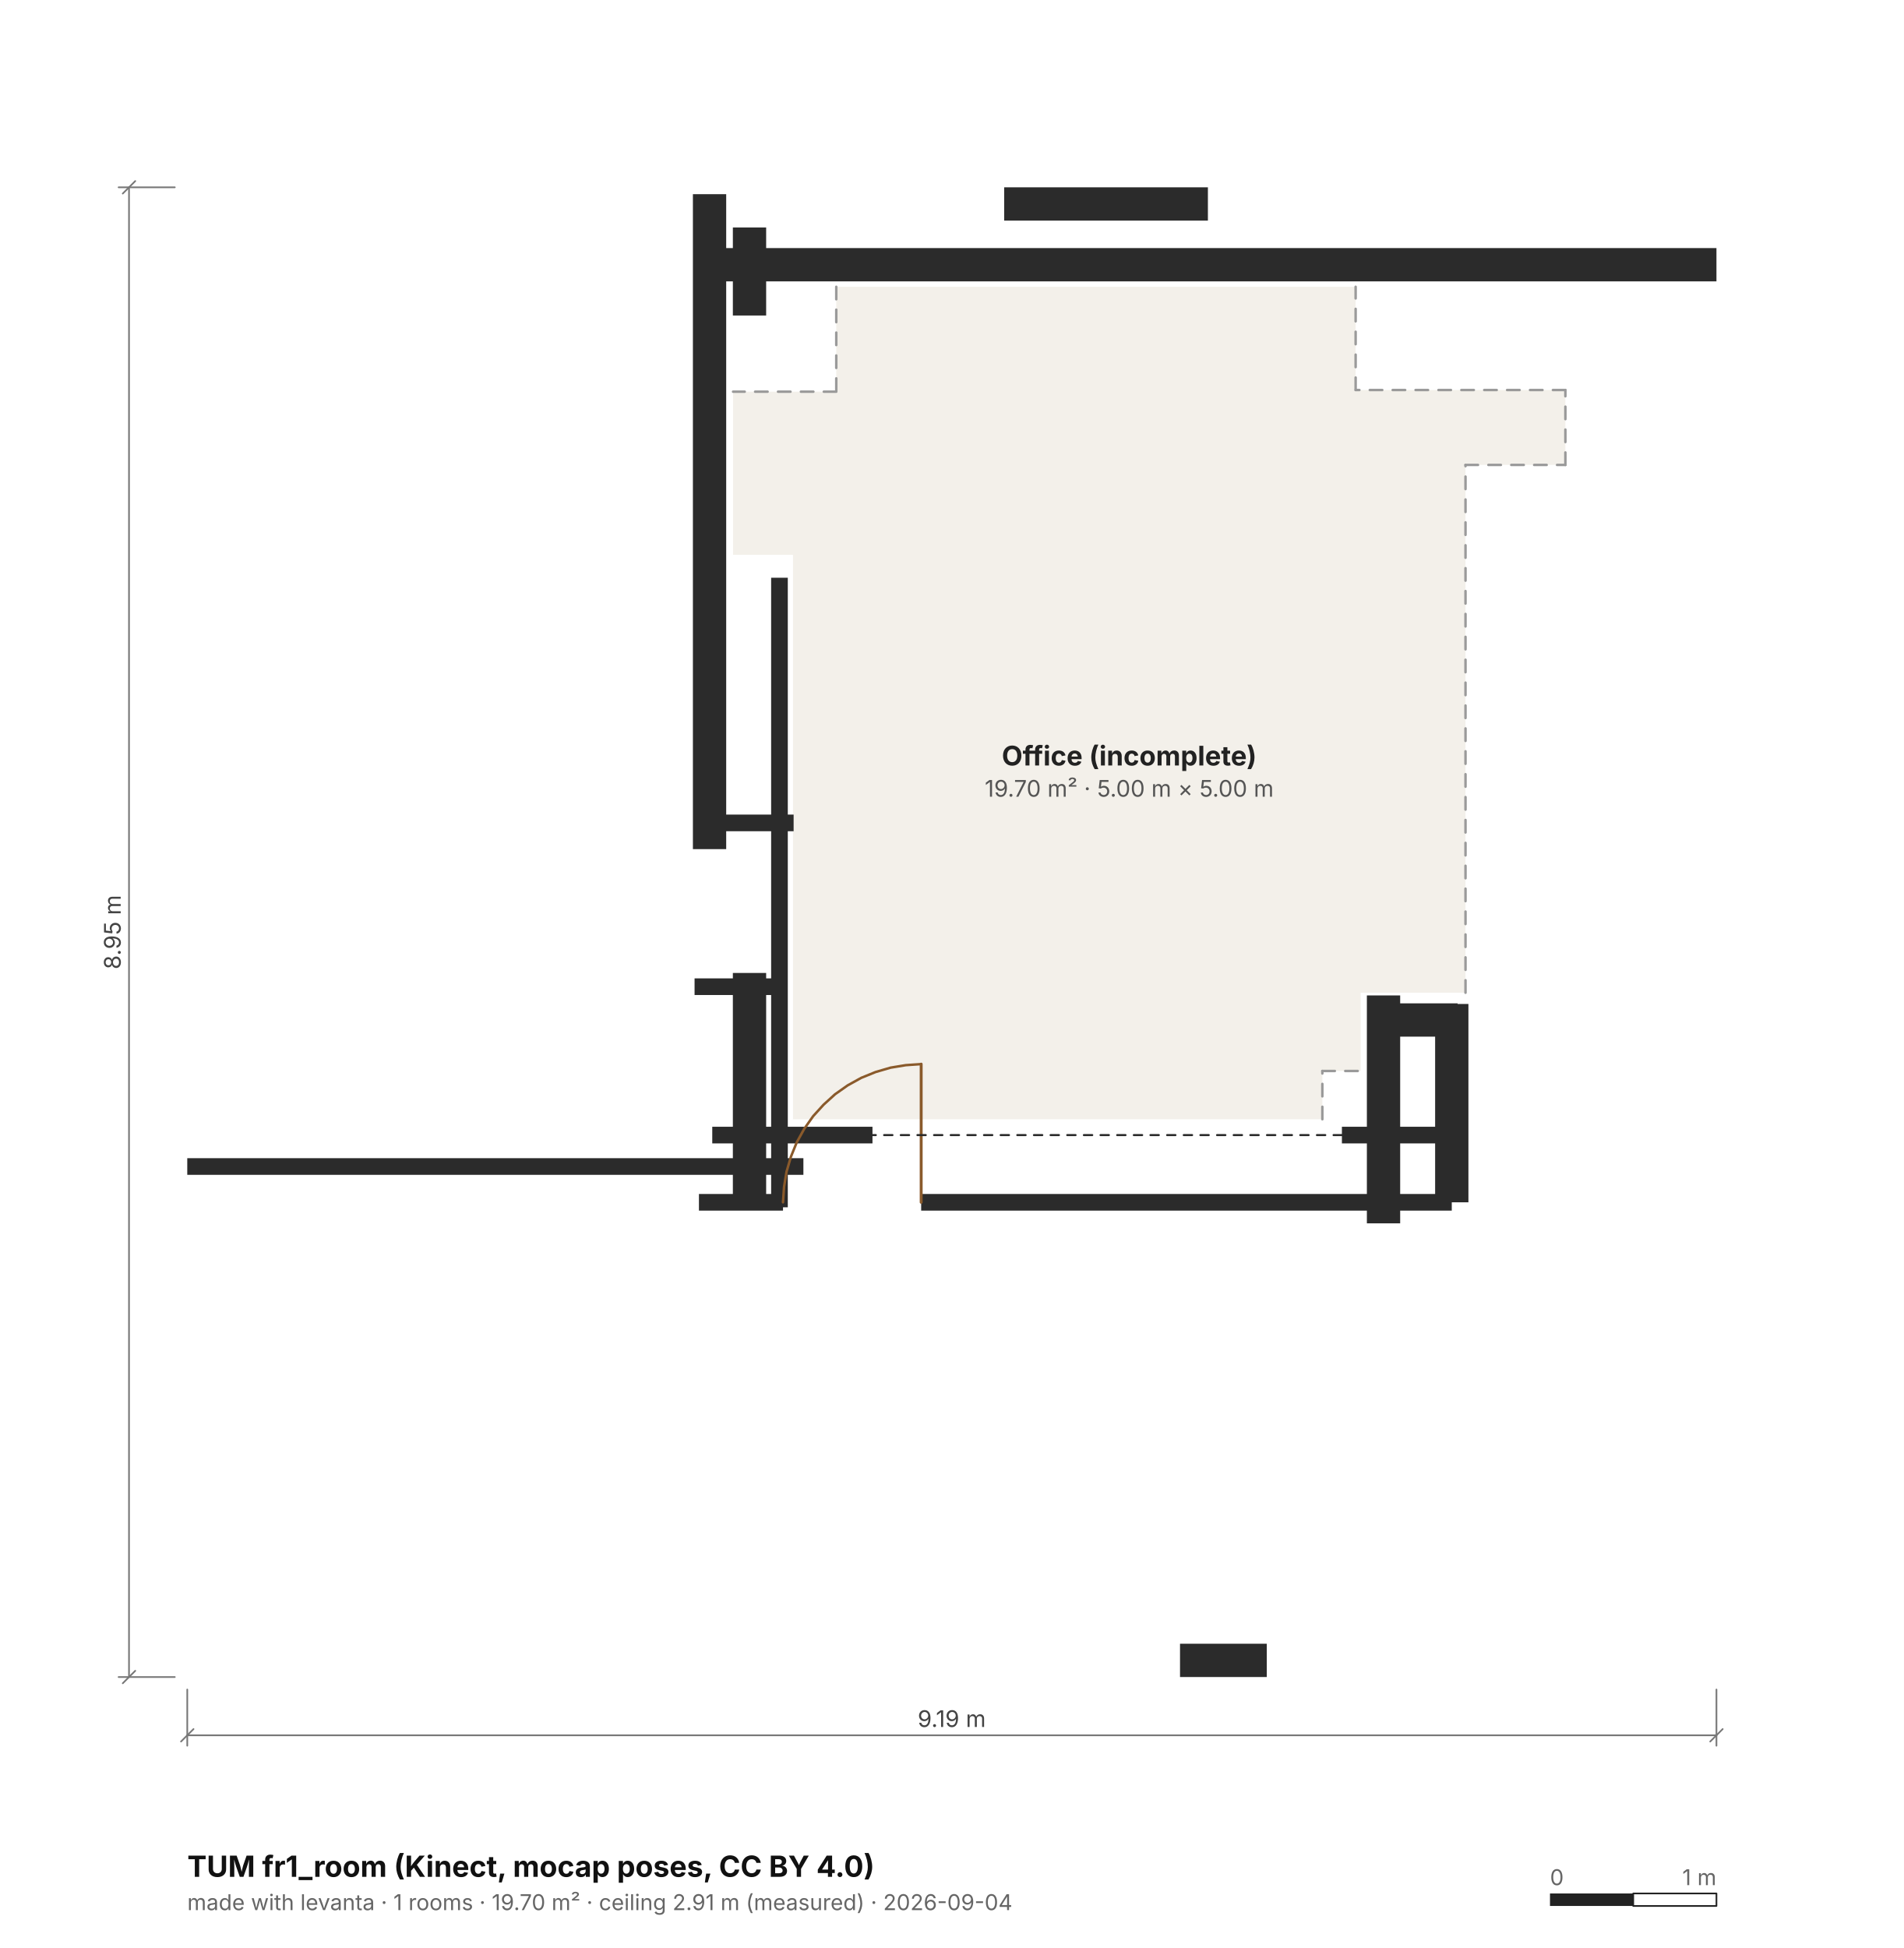
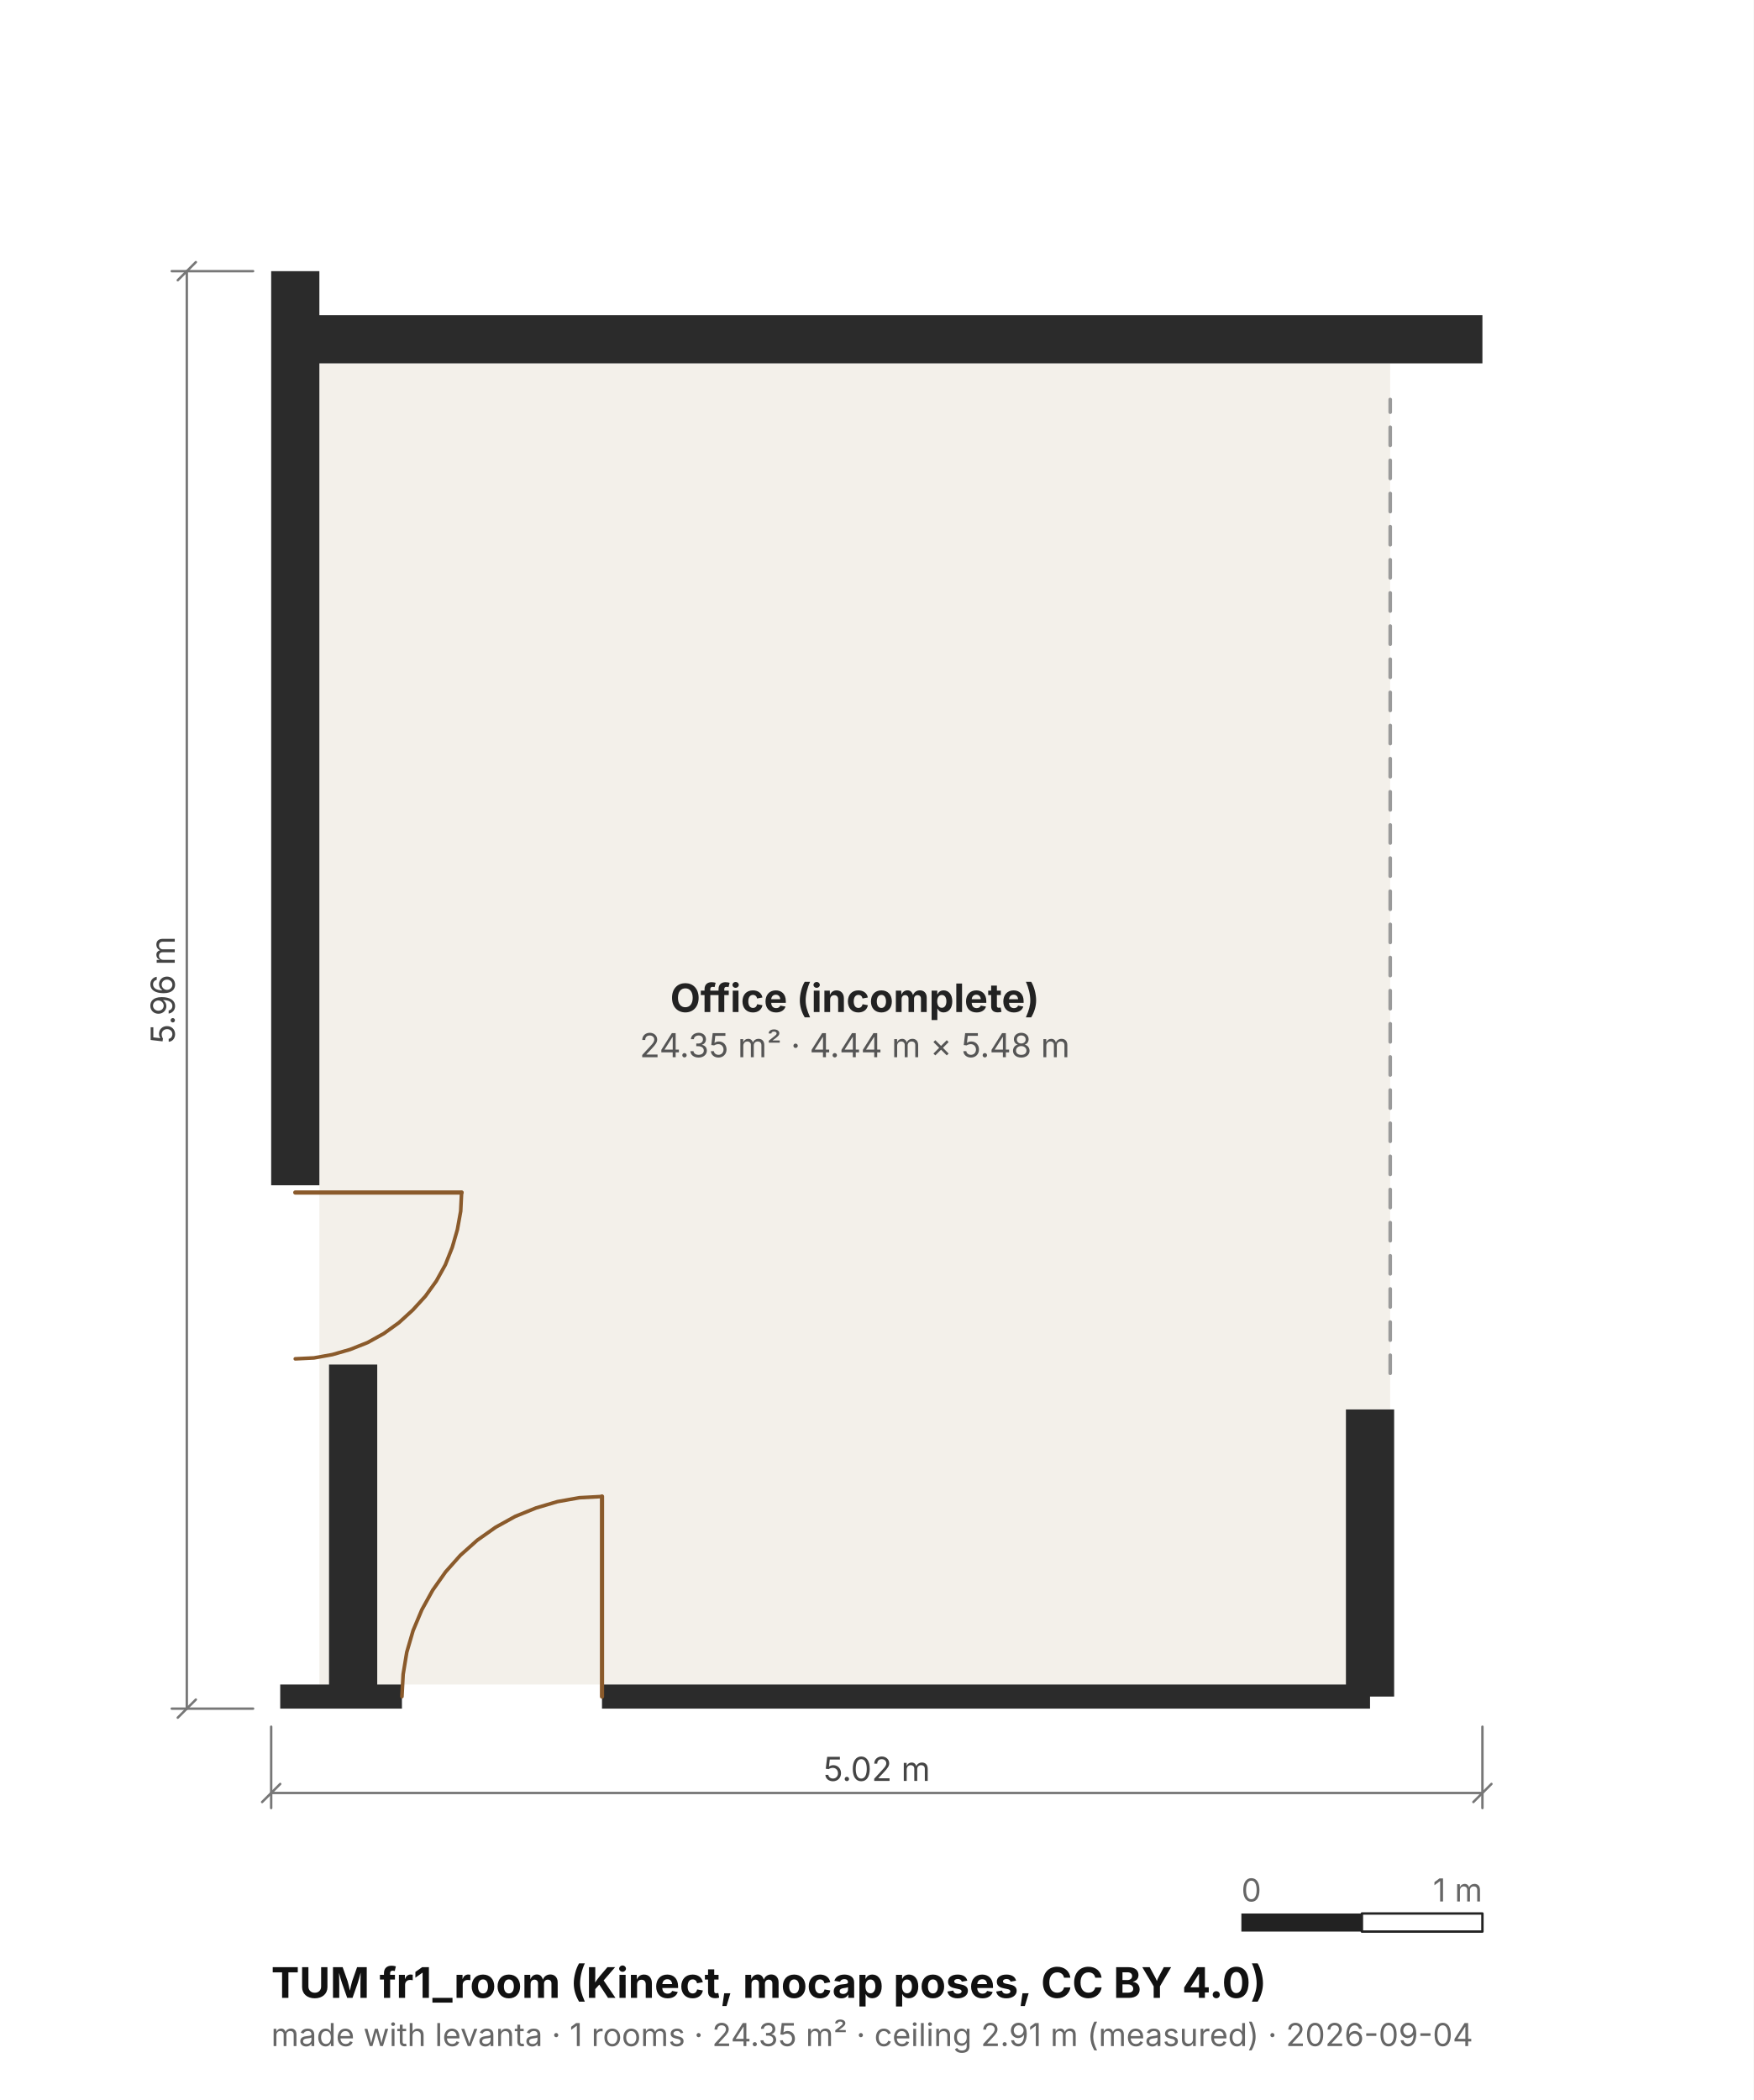
- <svg xmlns="http://www.w3.org/2000/svg" width="915" height="936" viewBox="0 0 915 936" font-family="Inter, 'Segoe UI', Helvetica, Arial, sans-serif">
-   <rect width="915" height="936" fill="#ffffff" />
-   <path class="room" d="M 381.1,266.6 381.1,537.8 635.5,537.8 635.5,514.6 653.9,514.6 653.9,477.0 704.3,477.0 704.3,223.4 752.3,223.4 752.3,187.4 651.5,187.4 651.5,137.8 401.9,137.8 401.9,188.2 352.3,188.2 352.3,266.6 Z" fill="#f3f0ea" />
-   <path class="open-edge" d="M 635.5,537.8 L 635.5,514.6" fill="none" stroke="#9a9a9a" stroke-width="1.2" stroke-linejoin="round" stroke-linecap="round" stroke-dasharray="6 5" />
-   <path class="open-edge" d="M 635.5,514.6 L 653.9,514.6" fill="none" stroke="#9a9a9a" stroke-width="1.2" stroke-linejoin="round" stroke-linecap="round" stroke-dasharray="6 5" />
-   <path class="open-edge" d="M 704.3,477.0 L 704.3,223.4" fill="none" stroke="#9a9a9a" stroke-width="1.2" stroke-linejoin="round" stroke-linecap="round" stroke-dasharray="6 5" />
-   <path class="open-edge" d="M 704.3,223.4 L 752.3,223.4" fill="none" stroke="#9a9a9a" stroke-width="1.2" stroke-linejoin="round" stroke-linecap="round" stroke-dasharray="6 5" />
-   <path class="open-edge" d="M 752.3,223.4 L 752.3,187.4" fill="none" stroke="#9a9a9a" stroke-width="1.2" stroke-linejoin="round" stroke-linecap="round" stroke-dasharray="6 5" />
-   <path class="open-edge" d="M 752.3,187.4 L 651.5,187.4" fill="none" stroke="#9a9a9a" stroke-width="1.2" stroke-linejoin="round" stroke-linecap="round" stroke-dasharray="6 5" />
-   <path class="open-edge" d="M 651.5,187.4 L 651.5,137.8" fill="none" stroke="#9a9a9a" stroke-width="1.2" stroke-linejoin="round" stroke-linecap="round" stroke-dasharray="6 5" />
-   <path class="open-edge" d="M 401.9,137.8 L 401.9,188.2" fill="none" stroke="#9a9a9a" stroke-width="1.2" stroke-linejoin="round" stroke-linecap="round" stroke-dasharray="6 5" />
-   <path class="open-edge" d="M 401.9,188.2 L 352.3,188.2" fill="none" stroke="#9a9a9a" stroke-width="1.2" stroke-linejoin="round" stroke-linecap="round" stroke-dasharray="6 5" />
-   <path class="wall" d="M 333.0,93.3 349.0,93.3 349.0,408.0 333.0,408.0 333.0,93.3 Z" fill="#2b2b2b" />
-   <path class="wall" d="M 352.2,467.5 368.2,467.5 368.2,577.7 352.2,577.7 352.2,467.5 Z" fill="#2b2b2b" />
-   <path class="wall" d="M 352.2,109.3 368.2,109.3 368.2,151.6 352.2,151.6 352.2,109.3 Z" fill="#2b2b2b" />
-   <path class="wall" d="M 370.6,277.6 378.6,277.6 378.6,580.1 370.6,580.1 370.6,277.6 Z" fill="#2b2b2b" />
-   <path class="wall" d="M 656.9,478.3 672.9,478.3 672.9,587.8 656.9,587.8 656.9,478.3 Z" fill="#2b2b2b" />
-   <path class="wall" d="M 689.7,482.4 705.7,482.4 705.7,577.7 689.7,577.7 689.7,482.4 Z" fill="#2b2b2b" />
-   <path class="wall" d="M 567.1,805.8 567.1,789.8 608.8,789.8 608.8,805.8 567.1,805.8 Z" fill="#2b2b2b" />
-   <path class="wall" d="M 335.9,573.7 376.3,573.7 376.3,581.7 335.9,581.7 335.9,573.7 Z" fill="#2b2b2b" />
-   <path class="wall" d="M 697.7,573.7 697.7,581.7 442.7,581.7 442.7,573.7 697.7,573.7 Z" fill="#2b2b2b" />
-   <path class="wall" d="M 90.0,564.5 90.0,556.5 386.1,556.5 386.1,564.5 90.0,564.5 Z" fill="#2b2b2b" />
-   <path class="wall" d="M 342.3,541.4 419.3,541.4 419.3,549.4 342.3,549.4 342.3,541.4 Z" fill="#2b2b2b" />
-   <path class="wall" d="M 697.7,541.4 697.7,549.4 644.9,549.4 644.9,541.4 697.7,541.4 Z" fill="#2b2b2b" />
-   <path class="wall" d="M 657.3,498.1 657.3,482.1 700.5,482.1 700.5,498.1 657.3,498.1 Z" fill="#2b2b2b" />
-   <path class="wall" d="M 333.8,478.1 333.8,470.1 378.2,470.1 378.2,478.1 333.8,478.1 Z" fill="#2b2b2b" />
-   <path class="wall" d="M 341.0,399.4 341.0,391.4 381.4,391.4 381.4,399.4 341.0,399.4 Z" fill="#2b2b2b" />
-   <path class="wall" d="M 340.4,135.2 340.4,119.2 824.9,119.2 824.9,135.2 340.4,135.2 Z" fill="#2b2b2b" />
-   <path class="wall" d="M 482.6,106.0 482.6,90.0 580.5,90.0 580.5,106.0 482.6,106.0 Z" fill="#2b2b2b" />
-   <path class="door" d="M 442.7,577.7 L 442.7,511.3" fill="none" stroke="#8a5a2b" stroke-width="1.4" stroke-linejoin="round" stroke-linecap="round" />
-   <path class="door" d="M 442.7,511.3 L 435.3,511.8 L 428.0,513.0 L 420.8,515.1 L 413.9,517.9 L 407.4,521.5 L 401.3,525.8 L 395.8,530.8 L 390.8,536.3 L 386.5,542.4 L 382.9,548.9 L 380.1,555.8 L 378.0,563.0 L 376.8,570.3 L 376.3,577.7" fill="none" stroke="#8a5a2b" stroke-width="1.2" stroke-linejoin="round" stroke-linecap="round" />
-   <path class="passage" d="M 644.9,545.4 L 419.3,545.4" fill="none" stroke="#2b2b2b" stroke-width="1" stroke-linejoin="round" stroke-linecap="round" stroke-dasharray="4 4" />
-   <text class="label" x="542.7" y="367.8" font-size="13" text-anchor="middle" fill="#222222" font-weight="700">Office (incomplete)</text>
-   <text class="label" x="542.7" y="382.8" font-size="11" text-anchor="middle" fill="#555555">19.70 m² · 5.00 m × 5.00 m</text>
-   <path class="dim" d="M 90.0,811.8 L 90.0,838.8" fill="none" stroke="#777777" stroke-width="0.8" stroke-linejoin="round" stroke-linecap="round" />
-   <path class="dim" d="M 824.9,811.8 L 824.9,838.8" fill="none" stroke="#777777" stroke-width="0.8" stroke-linejoin="round" stroke-linecap="round" />
-   <path class="dim" d="M 90.0,833.8 L 824.9,833.8" fill="none" stroke="#777777" stroke-width="0.8" stroke-linejoin="round" stroke-linecap="round" />
-   <path class="dim" d="M 87.0,836.8 L 93.0,830.8" fill="none" stroke="#777777" stroke-width="0.8" stroke-linejoin="round" stroke-linecap="round" />
-   <path class="dim" d="M 821.9,836.8 L 827.9,830.8" fill="none" stroke="#777777" stroke-width="0.8" stroke-linejoin="round" stroke-linecap="round" />
-   <text class="dim" x="457.4" y="829.8" font-size="11" text-anchor="middle" fill="#444444">9.19 m</text>
-   <path class="dim" d="M 84.0,805.8 L 57.0,805.8" fill="none" stroke="#777777" stroke-width="0.8" stroke-linejoin="round" stroke-linecap="round" />
+ <svg xmlns="http://www.w3.org/2000/svg" width="582" height="697" viewBox="0 0 582 697" font-family="Inter, 'Segoe UI', Helvetica, Arial, sans-serif">
+   <rect width="582" height="697" fill="#ffffff" />
+   <path class="room" d="M 106.0,559.1 461.4,559.1 461.4,120.6 106.0,120.6 Z" fill="#f3f0ea" />
+   <path class="open-edge" d="M 461.4,455.8 L 461.4,132.6" fill="none" stroke="#9a9a9a" stroke-width="1.2" stroke-linejoin="round" stroke-linecap="round" stroke-dasharray="6 5" />
+   <path class="wall" d="M 90.0,90.0 106.0,90.0 106.0,393.4 90.0,393.4 90.0,90.0 Z" fill="#2b2b2b" />
+   <path class="wall" d="M 109.2,452.9 125.2,452.9 125.2,563.1 109.2,563.1 109.2,452.9 Z" fill="#2b2b2b" />
+   <path class="wall" d="M 446.7,467.8 462.7,467.8 462.7,563.1 446.7,563.1 446.7,467.8 Z" fill="#2b2b2b" />
+   <path class="wall" d="M 93.0,559.1 133.4,559.1 133.4,567.1 93.0,567.1 93.0,559.1 Z" fill="#2b2b2b" />
+   <path class="wall" d="M 454.7,559.1 454.7,567.1 199.8,567.1 199.8,559.1 454.7,559.1 Z" fill="#2b2b2b" />
+   <path class="wall" d="M 97.4,120.6 97.4,104.6 492.0,104.6 492.0,120.6 97.4,120.6 Z" fill="#2b2b2b" />
+   <path class="door" d="M 199.8,563.1 L 199.8,496.7" fill="none" stroke="#8a5a2b" stroke-width="1.4" stroke-linejoin="round" stroke-linecap="round" />
+   <path class="door" d="M 199.8,496.7 L 192.3,497.1 L 185.0,498.4 L 177.9,500.5 L 171.0,503.3 L 164.5,506.9 L 158.4,511.2 L 152.8,516.2 L 147.9,521.7 L 143.6,527.8 L 140.0,534.3 L 137.1,541.2 L 135.0,548.4 L 133.8,555.7 L 133.4,563.1" fill="none" stroke="#8a5a2b" stroke-width="1.2" stroke-linejoin="round" stroke-linecap="round" />
+   <path class="door" d="M 98.0,395.8 L 153.2,395.8" fill="none" stroke="#8a5a2b" stroke-width="1.4" stroke-linejoin="round" stroke-linecap="round" />
+   <path class="door" d="M 153.2,395.8 L 152.9,402.0 L 151.8,408.1 L 150.1,414.0 L 147.8,419.8 L 144.8,425.2 L 141.2,430.2 L 137.0,434.8 L 132.4,439.0 L 127.4,442.6 L 122.0,445.6 L 116.2,447.9 L 110.3,449.6 L 104.2,450.7 L 98.0,451.0" fill="none" stroke="#8a5a2b" stroke-width="1.2" stroke-linejoin="round" stroke-linecap="round" />
+   <text class="label" x="283.7" y="335.9" font-size="13" text-anchor="middle" fill="#222222" font-weight="700">Office (incomplete)</text>
+   <text class="label" x="283.7" y="350.9" font-size="11" text-anchor="middle" fill="#555555">24.35 m² · 4.44 m × 5.48 m</text>
+   <path class="dim" d="M 90.0,573.1 L 90.0,600.1" fill="none" stroke="#777777" stroke-width="0.8" stroke-linejoin="round" stroke-linecap="round" />
+   <path class="dim" d="M 492.0,573.1 L 492.0,600.1" fill="none" stroke="#777777" stroke-width="0.8" stroke-linejoin="round" stroke-linecap="round" />
+   <path class="dim" d="M 90.0,595.1 L 492.0,595.1" fill="none" stroke="#777777" stroke-width="0.8" stroke-linejoin="round" stroke-linecap="round" />
+   <path class="dim" d="M 87.0,598.1 L 93.0,592.1" fill="none" stroke="#777777" stroke-width="0.8" stroke-linejoin="round" stroke-linecap="round" />
+   <path class="dim" d="M 489.0,598.1 L 495.0,592.1" fill="none" stroke="#777777" stroke-width="0.8" stroke-linejoin="round" stroke-linecap="round" />
+   <text class="dim" x="291.0" y="591.1" font-size="11" text-anchor="middle" fill="#444444">5.02 m</text>
+   <path class="dim" d="M 84.0,567.1 L 57.0,567.1" fill="none" stroke="#777777" stroke-width="0.8" stroke-linejoin="round" stroke-linecap="round" />
  <path class="dim" d="M 84.0,90.0 L 57.0,90.0" fill="none" stroke="#777777" stroke-width="0.8" stroke-linejoin="round" stroke-linecap="round" />
-   <path class="dim" d="M 62.0,805.8 L 62.0,90.0" fill="none" stroke="#777777" stroke-width="0.8" stroke-linejoin="round" stroke-linecap="round" />
-   <path class="dim" d="M 59.0,808.8 L 65.0,802.8" fill="none" stroke="#777777" stroke-width="0.8" stroke-linejoin="round" stroke-linecap="round" />
+   <path class="dim" d="M 62.0,567.1 L 62.0,90.0" fill="none" stroke="#777777" stroke-width="0.8" stroke-linejoin="round" stroke-linecap="round" />
+   <path class="dim" d="M 59.0,570.1 L 65.0,564.1" fill="none" stroke="#777777" stroke-width="0.8" stroke-linejoin="round" stroke-linecap="round" />
  <path class="dim" d="M 59.0,93.0 L 65.0,87.0" fill="none" stroke="#777777" stroke-width="0.8" stroke-linejoin="round" stroke-linecap="round" />
-   <text class="dim" x="58.0" y="447.9" font-size="11" text-anchor="middle" fill="#444444" transform="rotate(-90 58.0 447.9)">8.95 m</text>
-   <text class="title" x="90.0" y="901.8" font-size="14" text-anchor="start" fill="#111111" font-weight="700">TUM fr1_room (Kinect, mocap poses, CC BY 4.0)</text>
-   <text class="meta" x="90.0" y="917.8" font-size="10.5" text-anchor="start" fill="#666666">made with levanta · 1 rooms · 19.70 m² · ceiling 2.91 m (measured) · 2026-09-04</text>
-   <path d="M 744.9,909.8 784.9,909.8 784.9,915.8 744.9,915.8 Z" fill="#222" />
-   <path d="M 784.9,909.8 824.9,909.8 824.9,915.8 784.9,915.8 Z" fill="none" stroke="#222" stroke-width="0.8" stroke-linejoin="round" stroke-linecap="round" />
-   <text x="744.9" y="905.8" font-size="10.5" text-anchor="start" fill="#666666">0</text>
-   <text x="824.9" y="905.8" font-size="10.5" text-anchor="end" fill="#666666">1 m</text>
+   <text class="dim" x="58.0" y="328.6" font-size="11" text-anchor="middle" fill="#444444" transform="rotate(-90 58.0 328.6)">5.96 m</text>
+   <text class="title" x="90.0" y="663.1" font-size="14" text-anchor="start" fill="#111111" font-weight="700">TUM fr1_room (Kinect, mocap poses, CC BY 4.0)</text>
+   <text class="meta" x="90.0" y="679.1" font-size="10.5" text-anchor="start" fill="#666666">made with levanta · 1 rooms · 24.35 m² · ceiling 2.91 m (measured) · 2026-09-04</text>
+   <path d="M 412.0,635.1 452.0,635.1 452.0,641.1 412.0,641.1 Z" fill="#222" />
+   <path d="M 452.0,635.1 492.0,635.1 492.0,641.1 452.0,641.1 Z" fill="none" stroke="#222" stroke-width="0.8" stroke-linejoin="round" stroke-linecap="round" />
+   <text x="412.0" y="631.1" font-size="10.5" text-anchor="start" fill="#666666">0</text>
+   <text x="492.0" y="631.1" font-size="10.5" text-anchor="end" fill="#666666">1 m</text>
</svg>
